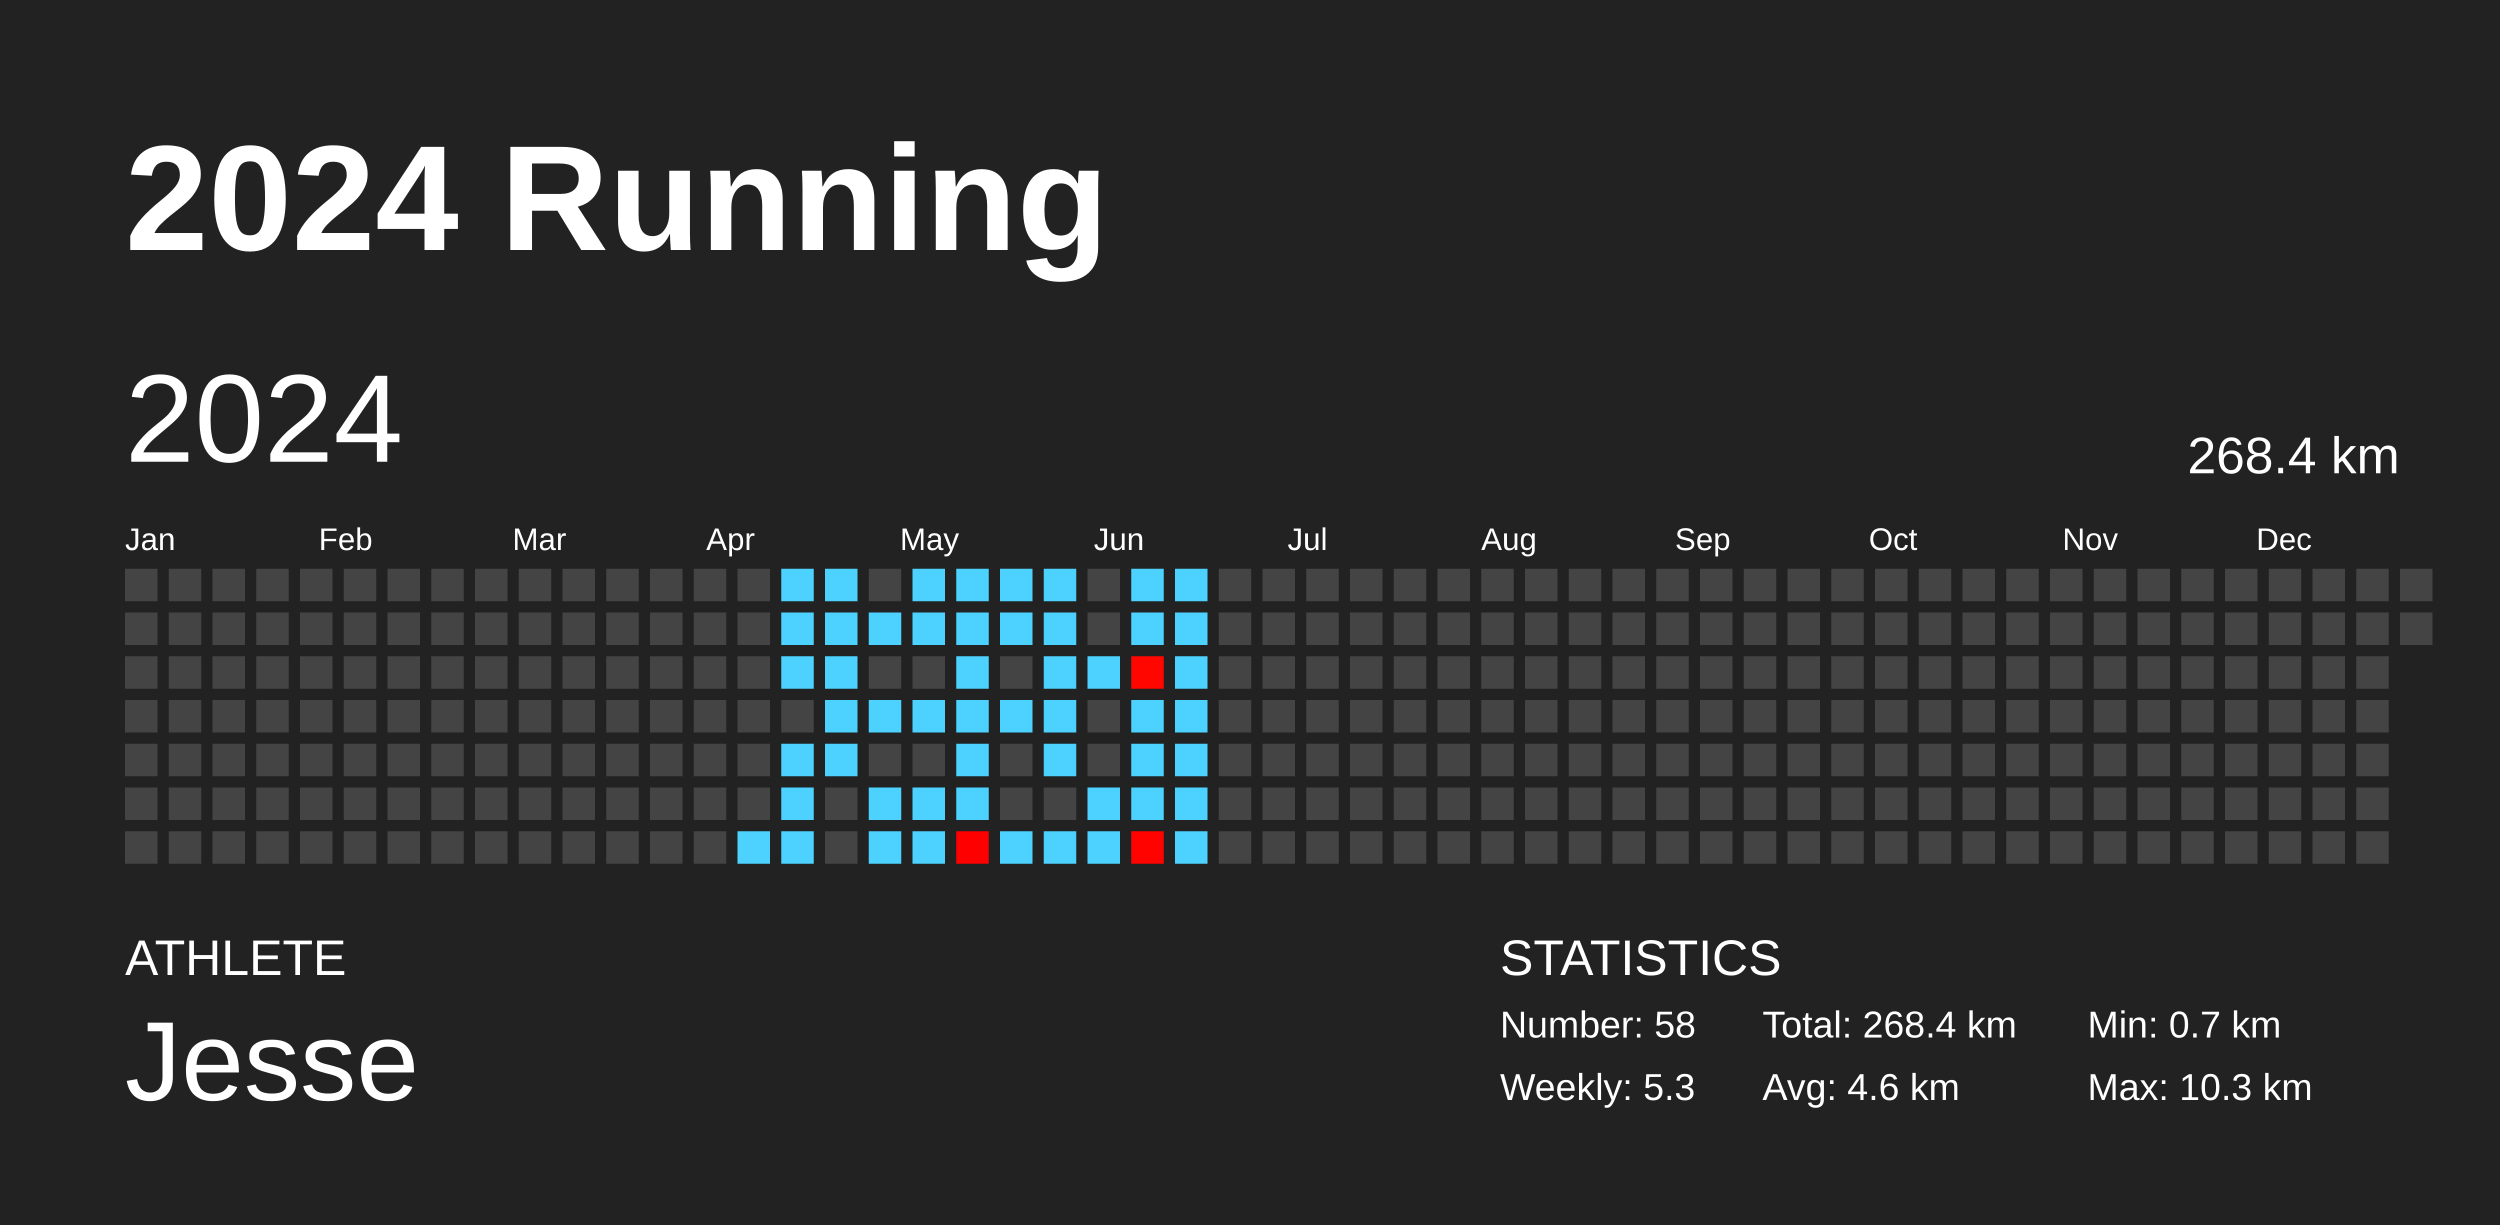
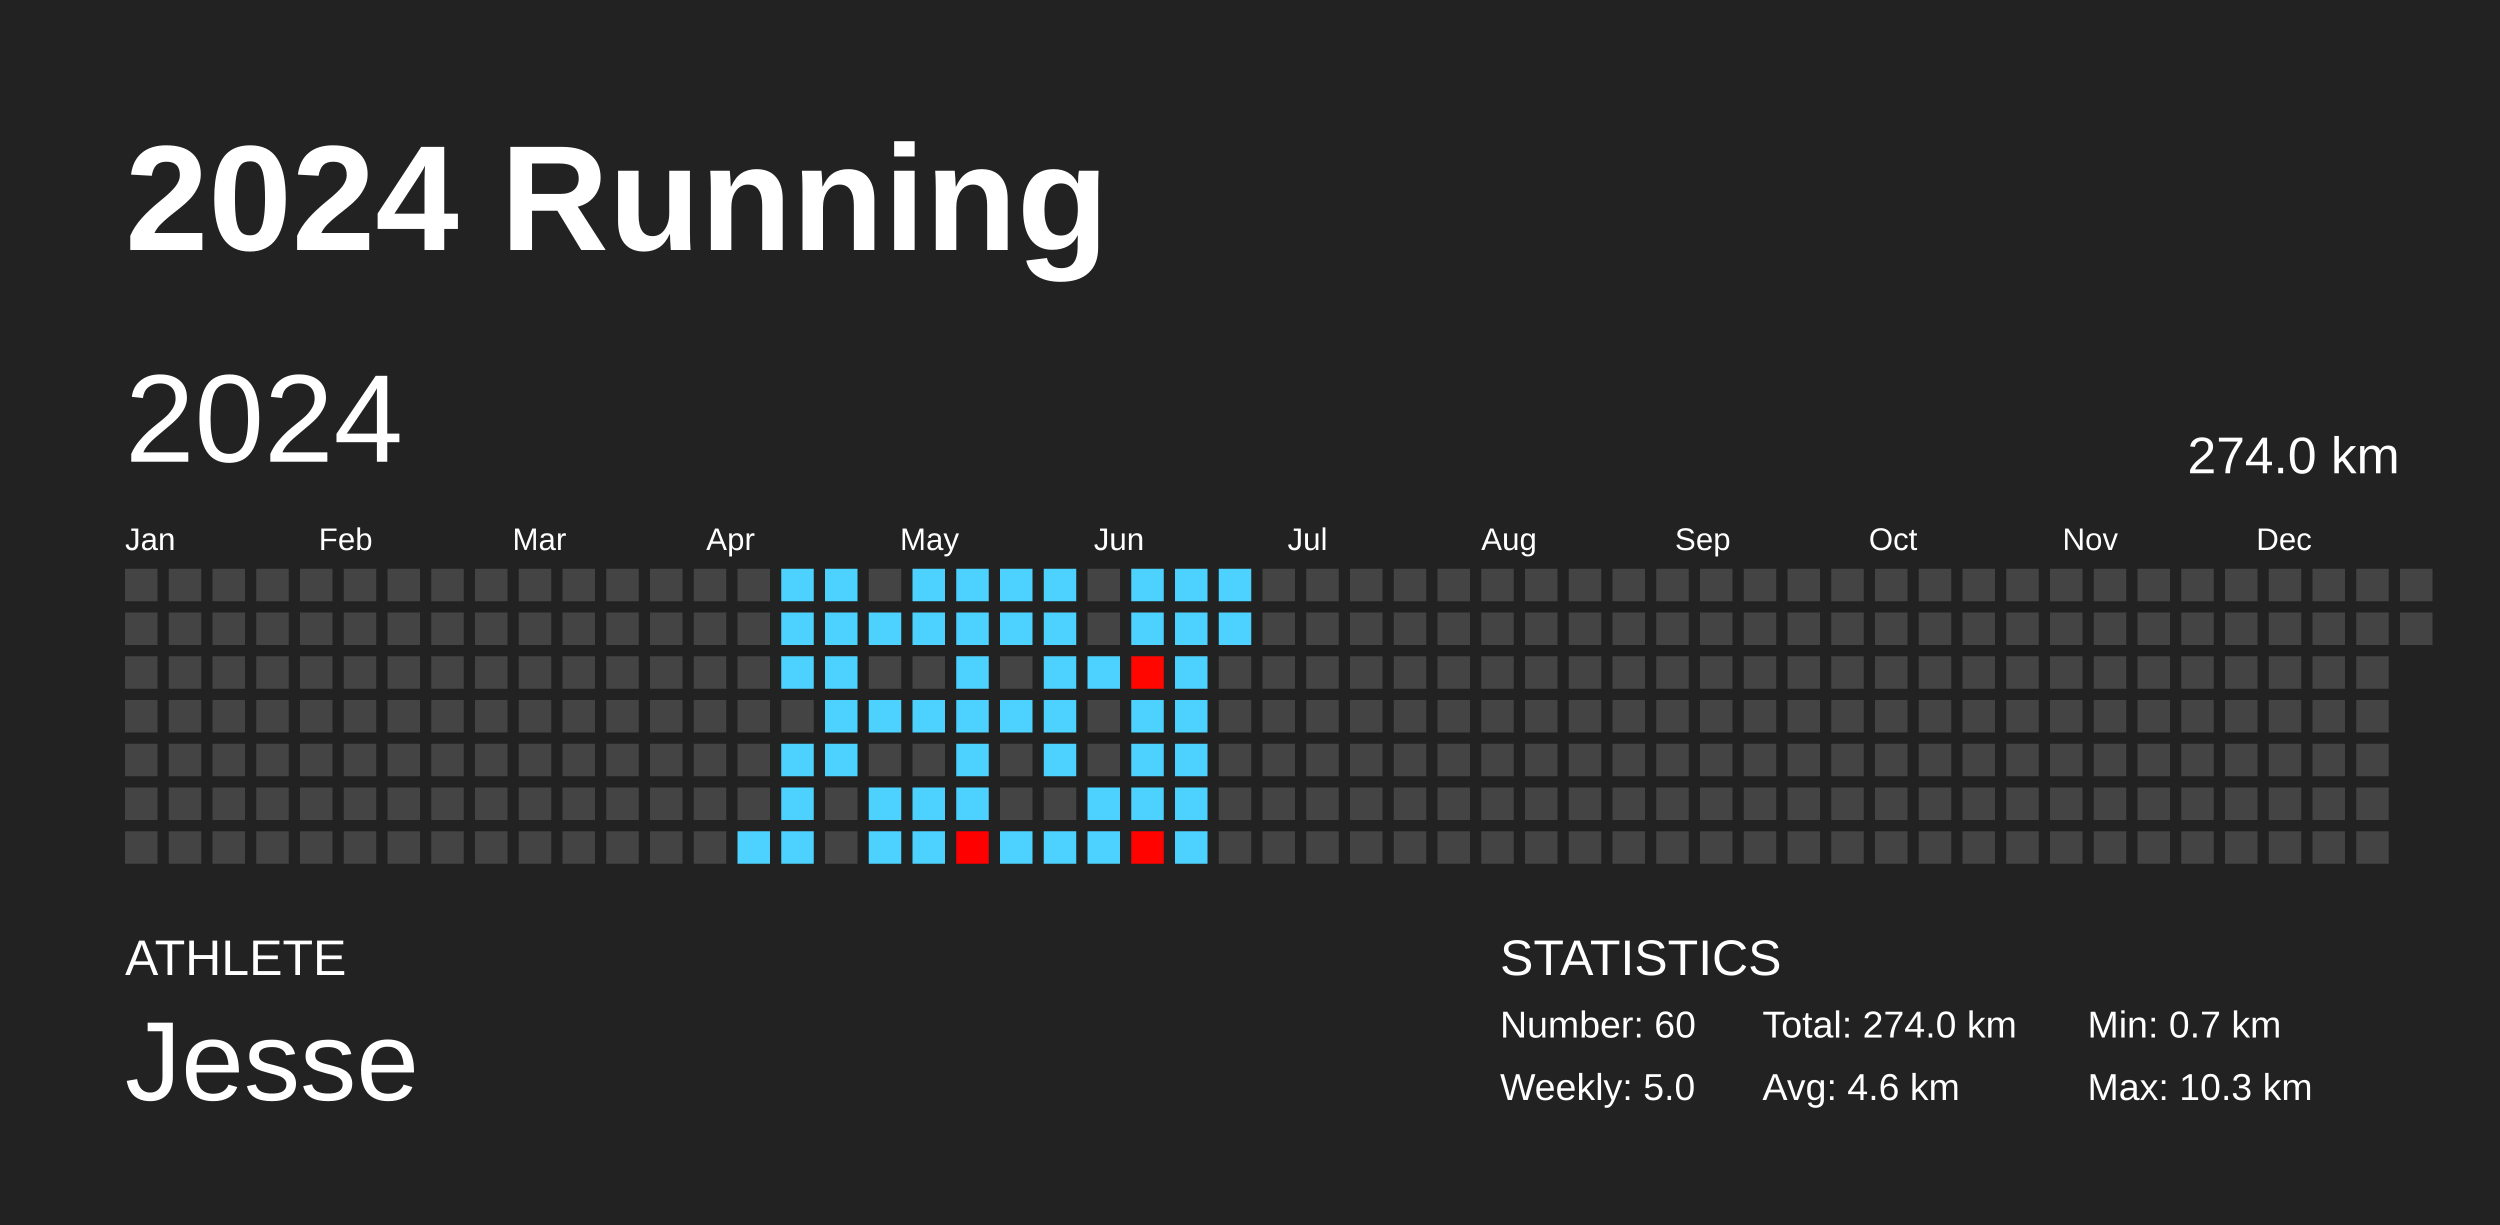
<svg xmlns="http://www.w3.org/2000/svg" baseProfile="full" height="98mm" version="1.1" viewBox="0,0,200,98" width="200mm">
  <defs />
  <rect fill="#222222" height="98" width="200" x="0" y="0" />
  <text fill="#FFFFFF" style="font-size:12px; font-family:Arial; font-weight:bold;" x="10" y="20">2024 Running</text>
  <text fill="#FFFFFF" style="font-size:4px; font-family:Arial" x="10" y="78">ATHLETE</text>
  <text fill="#FFFFFF" style="font-size:9px; font-family:Arial" x="10" y="88">Jesse</text>
  <text fill="#FFFFFF" style="font-size:4px; font-family:Arial" x="120" y="78">STATISTICS</text>
-   <text fill="#FFFFFF" style="font-size:3px; font-family:Arial" x="120" y="83">Number: 58</text>
-   <text fill="#FFFFFF" style="font-size:3px; font-family:Arial" x="120" y="88">Weekly: 5.3</text>
-   <text fill="#FFFFFF" style="font-size:3px; font-family:Arial" x="141" y="83">Total: 268.4 km</text>
+   <text fill="#FFFFFF" style="font-size:3px; font-family:Arial" x="120" y="83">Number: 60</text>
+   <text fill="#FFFFFF" style="font-size:3px; font-family:Arial" x="120" y="88">Weekly: 5.0</text>
+   <text fill="#FFFFFF" style="font-size:3px; font-family:Arial" x="141" y="83">Total: 274.0 km</text>
  <text fill="#FFFFFF" style="font-size:3px; font-family:Arial" x="141" y="88">Avg: 4.6 km</text>
  <text fill="#FFFFFF" style="font-size:3px; font-family:Arial" x="167" y="83">Min: 0.7 km</text>
  <text fill="#FFFFFF" style="font-size:3px; font-family:Arial" x="167" y="88">Max: 10.3 km</text>
  <text dominant-baseline="hanging" fill="#FFFFFF" style="font-size:10.0px; font-family:Arial;" x="10" y="30">2024</text>
-   <text dominant-baseline="hanging" fill="#FFFFFF" style="font-size:4.125px; font-family:Arial;" x="175" y="35">268.4 km</text>
+   <text dominant-baseline="hanging" fill="#FFFFFF" style="font-size:4.125px; font-family:Arial;" x="175" y="35">274.0 km</text>
  <text fill="#FFFFFF" style="font-size:2.5px; font-family:Arial" x="10.0" y="44">Jan</text>
  <text fill="#FFFFFF" style="font-size:2.5px; font-family:Arial" x="25.5" y="44">Feb</text>
  <text fill="#FFFFFF" style="font-size:2.5px; font-family:Arial" x="41.0" y="44">Mar</text>
  <text fill="#FFFFFF" style="font-size:2.5px; font-family:Arial" x="56.5" y="44">Apr</text>
  <text fill="#FFFFFF" style="font-size:2.5px; font-family:Arial" x="72.0" y="44">May</text>
  <text fill="#FFFFFF" style="font-size:2.5px; font-family:Arial" x="87.5" y="44">Jun</text>
  <text fill="#FFFFFF" style="font-size:2.5px; font-family:Arial" x="103.0" y="44">Jul</text>
  <text fill="#FFFFFF" style="font-size:2.5px; font-family:Arial" x="118.5" y="44">Aug</text>
  <text fill="#FFFFFF" style="font-size:2.5px; font-family:Arial" x="134.0" y="44">Sep</text>
  <text fill="#FFFFFF" style="font-size:2.5px; font-family:Arial" x="149.5" y="44">Oct</text>
  <text fill="#FFFFFF" style="font-size:2.5px; font-family:Arial" x="165.0" y="44">Nov</text>
  <text fill="#FFFFFF" style="font-size:2.5px; font-family:Arial" x="180.5" y="44">Dec</text>
  <rect fill="#444444" height="2.6" width="2.6" x="10.0" y="45.5" />
  <rect fill="#444444" height="2.6" width="2.6" x="10.0" y="49.0" />
  <rect fill="#444444" height="2.6" width="2.6" x="10.0" y="52.5" />
  <rect fill="#444444" height="2.6" width="2.6" x="10.0" y="56.0" />
  <rect fill="#444444" height="2.6" width="2.6" x="10.0" y="59.5" />
  <rect fill="#444444" height="2.6" width="2.6" x="10.0" y="63.0" />
  <rect fill="#444444" height="2.6" width="2.6" x="10.0" y="66.5" />
  <rect fill="#444444" height="2.6" width="2.6" x="13.5" y="45.5" />
  <rect fill="#444444" height="2.6" width="2.6" x="13.5" y="49.0" />
  <rect fill="#444444" height="2.6" width="2.6" x="13.5" y="52.5" />
  <rect fill="#444444" height="2.6" width="2.6" x="13.5" y="56.0" />
  <rect fill="#444444" height="2.6" width="2.6" x="13.5" y="59.5" />
  <rect fill="#444444" height="2.6" width="2.6" x="13.5" y="63.0" />
  <rect fill="#444444" height="2.6" width="2.6" x="13.5" y="66.5" />
  <rect fill="#444444" height="2.6" width="2.6" x="17.0" y="45.5" />
  <rect fill="#444444" height="2.6" width="2.6" x="17.0" y="49.0" />
  <rect fill="#444444" height="2.6" width="2.6" x="17.0" y="52.5" />
  <rect fill="#444444" height="2.6" width="2.6" x="17.0" y="56.0" />
  <rect fill="#444444" height="2.6" width="2.6" x="17.0" y="59.5" />
  <rect fill="#444444" height="2.6" width="2.6" x="17.0" y="63.0" />
  <rect fill="#444444" height="2.6" width="2.6" x="17.0" y="66.5" />
  <rect fill="#444444" height="2.6" width="2.6" x="20.5" y="45.5" />
  <rect fill="#444444" height="2.6" width="2.6" x="20.5" y="49.0" />
  <rect fill="#444444" height="2.6" width="2.6" x="20.5" y="52.5" />
  <rect fill="#444444" height="2.6" width="2.6" x="20.5" y="56.0" />
  <rect fill="#444444" height="2.6" width="2.6" x="20.5" y="59.5" />
  <rect fill="#444444" height="2.6" width="2.6" x="20.5" y="63.0" />
  <rect fill="#444444" height="2.6" width="2.6" x="20.5" y="66.5" />
  <rect fill="#444444" height="2.6" width="2.6" x="24.0" y="45.5" />
  <rect fill="#444444" height="2.6" width="2.6" x="24.0" y="49.0" />
  <rect fill="#444444" height="2.6" width="2.6" x="24.0" y="52.5" />
  <rect fill="#444444" height="2.6" width="2.6" x="24.0" y="56.0" />
  <rect fill="#444444" height="2.6" width="2.6" x="24.0" y="59.5" />
  <rect fill="#444444" height="2.6" width="2.6" x="24.0" y="63.0" />
  <rect fill="#444444" height="2.6" width="2.6" x="24.0" y="66.5" />
  <rect fill="#444444" height="2.6" width="2.6" x="27.5" y="45.5" />
  <rect fill="#444444" height="2.6" width="2.6" x="27.5" y="49.0" />
  <rect fill="#444444" height="2.6" width="2.6" x="27.5" y="52.5" />
  <rect fill="#444444" height="2.6" width="2.6" x="27.5" y="56.0" />
  <rect fill="#444444" height="2.6" width="2.6" x="27.5" y="59.5" />
  <rect fill="#444444" height="2.6" width="2.6" x="27.5" y="63.0" />
  <rect fill="#444444" height="2.6" width="2.6" x="27.5" y="66.5" />
  <rect fill="#444444" height="2.6" width="2.6" x="31.0" y="45.5" />
  <rect fill="#444444" height="2.6" width="2.6" x="31.0" y="49.0" />
  <rect fill="#444444" height="2.6" width="2.6" x="31.0" y="52.5" />
  <rect fill="#444444" height="2.6" width="2.6" x="31.0" y="56.0" />
  <rect fill="#444444" height="2.6" width="2.6" x="31.0" y="59.5" />
  <rect fill="#444444" height="2.6" width="2.6" x="31.0" y="63.0" />
  <rect fill="#444444" height="2.6" width="2.6" x="31.0" y="66.5" />
  <rect fill="#444444" height="2.6" width="2.6" x="34.5" y="45.5" />
  <rect fill="#444444" height="2.6" width="2.6" x="34.5" y="49.0" />
  <rect fill="#444444" height="2.6" width="2.6" x="34.5" y="52.5" />
  <rect fill="#444444" height="2.6" width="2.6" x="34.5" y="56.0" />
  <rect fill="#444444" height="2.6" width="2.6" x="34.5" y="59.5" />
  <rect fill="#444444" height="2.6" width="2.6" x="34.5" y="63.0" />
  <rect fill="#444444" height="2.6" width="2.6" x="34.5" y="66.5" />
  <rect fill="#444444" height="2.6" width="2.6" x="38.0" y="45.5" />
  <rect fill="#444444" height="2.6" width="2.6" x="38.0" y="49.0" />
  <rect fill="#444444" height="2.6" width="2.6" x="38.0" y="52.5" />
  <rect fill="#444444" height="2.6" width="2.6" x="38.0" y="56.0" />
  <rect fill="#444444" height="2.6" width="2.6" x="38.0" y="59.5" />
  <rect fill="#444444" height="2.6" width="2.6" x="38.0" y="63.0" />
  <rect fill="#444444" height="2.6" width="2.6" x="38.0" y="66.5" />
  <rect fill="#444444" height="2.6" width="2.6" x="41.5" y="45.5" />
  <rect fill="#444444" height="2.6" width="2.6" x="41.5" y="49.0" />
  <rect fill="#444444" height="2.6" width="2.6" x="41.5" y="52.5" />
  <rect fill="#444444" height="2.6" width="2.6" x="41.5" y="56.0" />
  <rect fill="#444444" height="2.6" width="2.6" x="41.5" y="59.5" />
  <rect fill="#444444" height="2.6" width="2.6" x="41.5" y="63.0" />
  <rect fill="#444444" height="2.6" width="2.6" x="41.5" y="66.5" />
  <rect fill="#444444" height="2.6" width="2.6" x="45.0" y="45.5" />
  <rect fill="#444444" height="2.6" width="2.6" x="45.0" y="49.0" />
  <rect fill="#444444" height="2.6" width="2.6" x="45.0" y="52.5" />
  <rect fill="#444444" height="2.6" width="2.6" x="45.0" y="56.0" />
  <rect fill="#444444" height="2.6" width="2.6" x="45.0" y="59.5" />
  <rect fill="#444444" height="2.6" width="2.6" x="45.0" y="63.0" />
  <rect fill="#444444" height="2.6" width="2.6" x="45.0" y="66.5" />
  <rect fill="#444444" height="2.6" width="2.6" x="48.5" y="45.5" />
  <rect fill="#444444" height="2.6" width="2.6" x="48.5" y="49.0" />
  <rect fill="#444444" height="2.6" width="2.6" x="48.5" y="52.5" />
  <rect fill="#444444" height="2.6" width="2.6" x="48.5" y="56.0" />
  <rect fill="#444444" height="2.6" width="2.6" x="48.5" y="59.5" />
  <rect fill="#444444" height="2.6" width="2.6" x="48.5" y="63.0" />
  <rect fill="#444444" height="2.6" width="2.6" x="48.5" y="66.5" />
  <rect fill="#444444" height="2.6" width="2.6" x="52.0" y="45.5" />
  <rect fill="#444444" height="2.6" width="2.6" x="52.0" y="49.0" />
  <rect fill="#444444" height="2.6" width="2.6" x="52.0" y="52.5" />
  <rect fill="#444444" height="2.6" width="2.6" x="52.0" y="56.0" />
  <rect fill="#444444" height="2.6" width="2.6" x="52.0" y="59.5" />
  <rect fill="#444444" height="2.6" width="2.6" x="52.0" y="63.0" />
  <rect fill="#444444" height="2.6" width="2.6" x="52.0" y="66.5" />
  <rect fill="#444444" height="2.6" width="2.6" x="55.5" y="45.5" />
  <rect fill="#444444" height="2.6" width="2.6" x="55.5" y="49.0" />
  <rect fill="#444444" height="2.6" width="2.6" x="55.5" y="52.5" />
  <rect fill="#444444" height="2.6" width="2.6" x="55.5" y="56.0" />
  <rect fill="#444444" height="2.6" width="2.6" x="55.5" y="59.5" />
  <rect fill="#444444" height="2.6" width="2.6" x="55.5" y="63.0" />
  <rect fill="#444444" height="2.6" width="2.6" x="55.5" y="66.5" />
  <rect fill="#444444" height="2.6" width="2.6" x="59.0" y="45.5" />
  <rect fill="#444444" height="2.6" width="2.6" x="59.0" y="49.0" />
  <rect fill="#444444" height="2.6" width="2.6" x="59.0" y="52.5" />
  <rect fill="#444444" height="2.6" width="2.6" x="59.0" y="56.0" />
  <rect fill="#444444" height="2.6" width="2.6" x="59.0" y="59.5" />
  <rect fill="#444444" height="2.6" width="2.6" x="59.0" y="63.0" />
  <rect fill="#4dd2ff" height="2.6" width="2.6" x="59.0" y="66.5" />
  <rect fill="#4dd2ff" height="2.6" width="2.6" x="62.5" y="45.5" />
  <rect fill="#4dd2ff" height="2.6" width="2.6" x="62.5" y="49.0" />
  <rect fill="#4dd2ff" height="2.6" width="2.6" x="62.5" y="52.5" />
  <rect fill="#444444" height="2.6" width="2.6" x="62.5" y="56.0" />
  <rect fill="#4dd2ff" height="2.6" width="2.6" x="62.5" y="59.5" />
  <rect fill="#4dd2ff" height="2.6" width="2.6" x="62.5" y="63.0" />
  <rect fill="#4dd2ff" height="2.6" width="2.6" x="62.5" y="66.5" />
  <rect fill="#4dd2ff" height="2.6" width="2.6" x="66.0" y="45.5" />
  <rect fill="#4dd2ff" height="2.6" width="2.6" x="66.0" y="49.0" />
  <rect fill="#4dd2ff" height="2.6" width="2.6" x="66.0" y="52.5" />
  <rect fill="#4dd2ff" height="2.6" width="2.6" x="66.0" y="56.0" />
  <rect fill="#4dd2ff" height="2.6" width="2.6" x="66.0" y="59.5" />
  <rect fill="#444444" height="2.6" width="2.6" x="66.0" y="63.0" />
  <rect fill="#444444" height="2.6" width="2.6" x="66.0" y="66.5" />
  <rect fill="#444444" height="2.6" width="2.6" x="69.5" y="45.5" />
  <rect fill="#4dd2ff" height="2.6" width="2.6" x="69.5" y="49.0" />
  <rect fill="#444444" height="2.6" width="2.6" x="69.5" y="52.5" />
  <rect fill="#4dd2ff" height="2.6" width="2.6" x="69.5" y="56.0" />
  <rect fill="#444444" height="2.6" width="2.6" x="69.5" y="59.5" />
  <rect fill="#4dd2ff" height="2.6" width="2.6" x="69.5" y="63.0" />
  <rect fill="#4dd2ff" height="2.6" width="2.6" x="69.5" y="66.5" />
  <rect fill="#4dd2ff" height="2.6" width="2.6" x="73.0" y="45.5" />
  <rect fill="#4dd2ff" height="2.6" width="2.6" x="73.0" y="49.0" />
  <rect fill="#444444" height="2.6" width="2.6" x="73.0" y="52.5" />
  <rect fill="#4dd2ff" height="2.6" width="2.6" x="73.0" y="56.0" />
  <rect fill="#444444" height="2.6" width="2.6" x="73.0" y="59.5" />
  <rect fill="#4dd2ff" height="2.6" width="2.6" x="73.0" y="63.0" />
  <rect fill="#4dd2ff" height="2.6" width="2.6" x="73.0" y="66.5" />
  <rect fill="#4dd2ff" height="2.6" width="2.6" x="76.5" y="45.5" />
  <rect fill="#4dd2ff" height="2.6" width="2.6" x="76.5" y="49.0" />
  <rect fill="#4dd2ff" height="2.6" width="2.6" x="76.5" y="52.5" />
  <rect fill="#4dd2ff" height="2.6" width="2.6" x="76.5" y="56.0" />
  <rect fill="#4dd2ff" height="2.6" width="2.6" x="76.5" y="59.5" />
  <rect fill="#4dd2ff" height="2.6" width="2.6" x="76.5" y="63.0" />
  <rect fill="#ff0000" height="2.6" width="2.6" x="76.5" y="66.5" />
  <rect fill="#4dd2ff" height="2.6" width="2.6" x="80.0" y="45.5" />
  <rect fill="#4dd2ff" height="2.6" width="2.6" x="80.0" y="49.0" />
  <rect fill="#444444" height="2.6" width="2.6" x="80.0" y="52.5" />
  <rect fill="#4dd2ff" height="2.6" width="2.6" x="80.0" y="56.0" />
  <rect fill="#444444" height="2.6" width="2.6" x="80.0" y="59.5" />
  <rect fill="#444444" height="2.6" width="2.6" x="80.0" y="63.0" />
  <rect fill="#4dd2ff" height="2.6" width="2.6" x="80.0" y="66.5" />
  <rect fill="#4dd2ff" height="2.6" width="2.6" x="83.5" y="45.5" />
  <rect fill="#4dd2ff" height="2.6" width="2.6" x="83.5" y="49.0" />
  <rect fill="#4dd2ff" height="2.6" width="2.6" x="83.5" y="52.5" />
  <rect fill="#4dd2ff" height="2.6" width="2.6" x="83.5" y="56.0" />
  <rect fill="#4dd2ff" height="2.6" width="2.6" x="83.5" y="59.5" />
  <rect fill="#444444" height="2.6" width="2.6" x="83.5" y="63.0" />
  <rect fill="#4dd2ff" height="2.6" width="2.6" x="83.5" y="66.5" />
  <rect fill="#444444" height="2.6" width="2.6" x="87.0" y="45.5" />
  <rect fill="#444444" height="2.6" width="2.6" x="87.0" y="49.0" />
  <rect fill="#4dd2ff" height="2.6" width="2.6" x="87.0" y="52.5" />
  <rect fill="#444444" height="2.6" width="2.6" x="87.0" y="56.0" />
  <rect fill="#444444" height="2.6" width="2.6" x="87.0" y="59.5" />
  <rect fill="#4dd2ff" height="2.6" width="2.6" x="87.0" y="63.0" />
  <rect fill="#4dd2ff" height="2.6" width="2.6" x="87.0" y="66.5" />
  <rect fill="#4dd2ff" height="2.6" width="2.6" x="90.5" y="45.5" />
  <rect fill="#4dd2ff" height="2.6" width="2.6" x="90.5" y="49.0" />
  <rect fill="#ff0700" height="2.6" width="2.6" x="90.5" y="52.5" />
  <rect fill="#4dd2ff" height="2.6" width="2.6" x="90.5" y="56.0" />
  <rect fill="#4dd2ff" height="2.6" width="2.6" x="90.5" y="59.5" />
  <rect fill="#4dd2ff" height="2.6" width="2.6" x="90.5" y="63.0" />
  <rect fill="#ff0300" height="2.6" width="2.6" x="90.5" y="66.5" />
  <rect fill="#4dd2ff" height="2.6" width="2.6" x="94.0" y="45.5" />
  <rect fill="#4dd2ff" height="2.6" width="2.6" x="94.0" y="49.0" />
  <rect fill="#4dd2ff" height="2.6" width="2.6" x="94.0" y="52.5" />
  <rect fill="#4dd2ff" height="2.6" width="2.6" x="94.0" y="56.0" />
  <rect fill="#4dd2ff" height="2.6" width="2.6" x="94.0" y="59.5" />
  <rect fill="#4dd2ff" height="2.6" width="2.6" x="94.0" y="63.0" />
  <rect fill="#4dd2ff" height="2.6" width="2.6" x="94.0" y="66.5" />
-   <rect fill="#444444" height="2.6" width="2.6" x="97.5" y="45.5" />
-   <rect fill="#444444" height="2.6" width="2.6" x="97.5" y="49.0" />
+   <rect fill="#4dd2ff" height="2.6" width="2.6" x="97.5" y="45.5" />
+   <rect fill="#4dd2ff" height="2.6" width="2.6" x="97.5" y="49.0" />
  <rect fill="#444444" height="2.6" width="2.6" x="97.5" y="52.5" />
  <rect fill="#444444" height="2.6" width="2.6" x="97.5" y="56.0" />
  <rect fill="#444444" height="2.6" width="2.6" x="97.5" y="59.5" />
  <rect fill="#444444" height="2.6" width="2.6" x="97.5" y="63.0" />
  <rect fill="#444444" height="2.6" width="2.6" x="97.5" y="66.5" />
  <rect fill="#444444" height="2.6" width="2.6" x="101.0" y="45.5" />
  <rect fill="#444444" height="2.6" width="2.6" x="101.0" y="49.0" />
  <rect fill="#444444" height="2.6" width="2.6" x="101.0" y="52.5" />
  <rect fill="#444444" height="2.6" width="2.6" x="101.0" y="56.0" />
  <rect fill="#444444" height="2.6" width="2.6" x="101.0" y="59.5" />
  <rect fill="#444444" height="2.6" width="2.6" x="101.0" y="63.0" />
  <rect fill="#444444" height="2.6" width="2.6" x="101.0" y="66.5" />
  <rect fill="#444444" height="2.6" width="2.6" x="104.5" y="45.5" />
  <rect fill="#444444" height="2.6" width="2.6" x="104.5" y="49.0" />
  <rect fill="#444444" height="2.6" width="2.6" x="104.5" y="52.5" />
  <rect fill="#444444" height="2.6" width="2.6" x="104.5" y="56.0" />
  <rect fill="#444444" height="2.6" width="2.6" x="104.5" y="59.5" />
  <rect fill="#444444" height="2.6" width="2.6" x="104.5" y="63.0" />
  <rect fill="#444444" height="2.6" width="2.6" x="104.5" y="66.5" />
  <rect fill="#444444" height="2.6" width="2.6" x="108.0" y="45.5" />
  <rect fill="#444444" height="2.6" width="2.6" x="108.0" y="49.0" />
  <rect fill="#444444" height="2.6" width="2.6" x="108.0" y="52.5" />
  <rect fill="#444444" height="2.6" width="2.6" x="108.0" y="56.0" />
  <rect fill="#444444" height="2.6" width="2.6" x="108.0" y="59.5" />
  <rect fill="#444444" height="2.6" width="2.6" x="108.0" y="63.0" />
  <rect fill="#444444" height="2.6" width="2.6" x="108.0" y="66.5" />
  <rect fill="#444444" height="2.6" width="2.6" x="111.5" y="45.5" />
  <rect fill="#444444" height="2.6" width="2.6" x="111.5" y="49.0" />
  <rect fill="#444444" height="2.6" width="2.6" x="111.5" y="52.5" />
  <rect fill="#444444" height="2.6" width="2.6" x="111.5" y="56.0" />
  <rect fill="#444444" height="2.6" width="2.6" x="111.5" y="59.5" />
  <rect fill="#444444" height="2.6" width="2.6" x="111.5" y="63.0" />
  <rect fill="#444444" height="2.6" width="2.6" x="111.5" y="66.5" />
  <rect fill="#444444" height="2.6" width="2.6" x="115.0" y="45.5" />
  <rect fill="#444444" height="2.6" width="2.6" x="115.0" y="49.0" />
  <rect fill="#444444" height="2.6" width="2.6" x="115.0" y="52.5" />
  <rect fill="#444444" height="2.6" width="2.6" x="115.0" y="56.0" />
  <rect fill="#444444" height="2.6" width="2.6" x="115.0" y="59.5" />
  <rect fill="#444444" height="2.6" width="2.6" x="115.0" y="63.0" />
  <rect fill="#444444" height="2.6" width="2.6" x="115.0" y="66.5" />
  <rect fill="#444444" height="2.6" width="2.6" x="118.5" y="45.5" />
  <rect fill="#444444" height="2.6" width="2.6" x="118.5" y="49.0" />
  <rect fill="#444444" height="2.6" width="2.6" x="118.5" y="52.5" />
  <rect fill="#444444" height="2.6" width="2.6" x="118.5" y="56.0" />
  <rect fill="#444444" height="2.6" width="2.6" x="118.5" y="59.5" />
  <rect fill="#444444" height="2.6" width="2.6" x="118.5" y="63.0" />
  <rect fill="#444444" height="2.6" width="2.6" x="118.5" y="66.5" />
  <rect fill="#444444" height="2.6" width="2.6" x="122.0" y="45.5" />
  <rect fill="#444444" height="2.6" width="2.6" x="122.0" y="49.0" />
  <rect fill="#444444" height="2.6" width="2.6" x="122.0" y="52.5" />
  <rect fill="#444444" height="2.6" width="2.6" x="122.0" y="56.0" />
  <rect fill="#444444" height="2.6" width="2.6" x="122.0" y="59.5" />
  <rect fill="#444444" height="2.6" width="2.6" x="122.0" y="63.0" />
  <rect fill="#444444" height="2.6" width="2.6" x="122.0" y="66.5" />
  <rect fill="#444444" height="2.6" width="2.6" x="125.5" y="45.5" />
  <rect fill="#444444" height="2.6" width="2.6" x="125.5" y="49.0" />
  <rect fill="#444444" height="2.6" width="2.6" x="125.5" y="52.5" />
  <rect fill="#444444" height="2.6" width="2.6" x="125.5" y="56.0" />
  <rect fill="#444444" height="2.6" width="2.6" x="125.5" y="59.5" />
  <rect fill="#444444" height="2.6" width="2.6" x="125.5" y="63.0" />
  <rect fill="#444444" height="2.6" width="2.6" x="125.5" y="66.5" />
  <rect fill="#444444" height="2.6" width="2.6" x="129.0" y="45.5" />
  <rect fill="#444444" height="2.6" width="2.6" x="129.0" y="49.0" />
  <rect fill="#444444" height="2.6" width="2.6" x="129.0" y="52.5" />
  <rect fill="#444444" height="2.6" width="2.6" x="129.0" y="56.0" />
  <rect fill="#444444" height="2.6" width="2.6" x="129.0" y="59.5" />
  <rect fill="#444444" height="2.6" width="2.6" x="129.0" y="63.0" />
  <rect fill="#444444" height="2.6" width="2.6" x="129.0" y="66.5" />
  <rect fill="#444444" height="2.6" width="2.6" x="132.5" y="45.5" />
  <rect fill="#444444" height="2.6" width="2.6" x="132.5" y="49.0" />
  <rect fill="#444444" height="2.6" width="2.6" x="132.5" y="52.5" />
  <rect fill="#444444" height="2.6" width="2.6" x="132.5" y="56.0" />
  <rect fill="#444444" height="2.6" width="2.6" x="132.5" y="59.5" />
  <rect fill="#444444" height="2.6" width="2.6" x="132.5" y="63.0" />
  <rect fill="#444444" height="2.6" width="2.6" x="132.5" y="66.5" />
  <rect fill="#444444" height="2.6" width="2.6" x="136.0" y="45.5" />
  <rect fill="#444444" height="2.6" width="2.6" x="136.0" y="49.0" />
  <rect fill="#444444" height="2.6" width="2.6" x="136.0" y="52.5" />
  <rect fill="#444444" height="2.6" width="2.6" x="136.0" y="56.0" />
  <rect fill="#444444" height="2.6" width="2.6" x="136.0" y="59.5" />
  <rect fill="#444444" height="2.6" width="2.6" x="136.0" y="63.0" />
  <rect fill="#444444" height="2.6" width="2.6" x="136.0" y="66.5" />
  <rect fill="#444444" height="2.6" width="2.6" x="139.5" y="45.5" />
  <rect fill="#444444" height="2.6" width="2.6" x="139.5" y="49.0" />
  <rect fill="#444444" height="2.6" width="2.6" x="139.5" y="52.5" />
  <rect fill="#444444" height="2.6" width="2.6" x="139.5" y="56.0" />
  <rect fill="#444444" height="2.6" width="2.6" x="139.5" y="59.5" />
  <rect fill="#444444" height="2.6" width="2.6" x="139.5" y="63.0" />
  <rect fill="#444444" height="2.6" width="2.6" x="139.5" y="66.5" />
  <rect fill="#444444" height="2.6" width="2.6" x="143.0" y="45.5" />
  <rect fill="#444444" height="2.6" width="2.6" x="143.0" y="49.0" />
  <rect fill="#444444" height="2.6" width="2.6" x="143.0" y="52.5" />
  <rect fill="#444444" height="2.6" width="2.6" x="143.0" y="56.0" />
  <rect fill="#444444" height="2.6" width="2.6" x="143.0" y="59.5" />
  <rect fill="#444444" height="2.6" width="2.6" x="143.0" y="63.0" />
  <rect fill="#444444" height="2.6" width="2.6" x="143.0" y="66.5" />
  <rect fill="#444444" height="2.6" width="2.6" x="146.5" y="45.5" />
  <rect fill="#444444" height="2.6" width="2.6" x="146.5" y="49.0" />
  <rect fill="#444444" height="2.6" width="2.6" x="146.5" y="52.5" />
  <rect fill="#444444" height="2.6" width="2.6" x="146.5" y="56.0" />
  <rect fill="#444444" height="2.6" width="2.6" x="146.5" y="59.5" />
  <rect fill="#444444" height="2.6" width="2.6" x="146.5" y="63.0" />
  <rect fill="#444444" height="2.6" width="2.6" x="146.5" y="66.5" />
  <rect fill="#444444" height="2.6" width="2.6" x="150.0" y="45.5" />
  <rect fill="#444444" height="2.6" width="2.6" x="150.0" y="49.0" />
  <rect fill="#444444" height="2.6" width="2.6" x="150.0" y="52.5" />
  <rect fill="#444444" height="2.6" width="2.6" x="150.0" y="56.0" />
  <rect fill="#444444" height="2.6" width="2.6" x="150.0" y="59.5" />
  <rect fill="#444444" height="2.6" width="2.6" x="150.0" y="63.0" />
  <rect fill="#444444" height="2.6" width="2.6" x="150.0" y="66.5" />
  <rect fill="#444444" height="2.6" width="2.6" x="153.5" y="45.5" />
  <rect fill="#444444" height="2.6" width="2.6" x="153.5" y="49.0" />
  <rect fill="#444444" height="2.6" width="2.6" x="153.5" y="52.5" />
  <rect fill="#444444" height="2.6" width="2.6" x="153.5" y="56.0" />
  <rect fill="#444444" height="2.6" width="2.6" x="153.5" y="59.5" />
  <rect fill="#444444" height="2.6" width="2.6" x="153.5" y="63.0" />
  <rect fill="#444444" height="2.6" width="2.6" x="153.5" y="66.5" />
  <rect fill="#444444" height="2.6" width="2.6" x="157.0" y="45.5" />
  <rect fill="#444444" height="2.6" width="2.6" x="157.0" y="49.0" />
  <rect fill="#444444" height="2.6" width="2.6" x="157.0" y="52.5" />
  <rect fill="#444444" height="2.6" width="2.6" x="157.0" y="56.0" />
  <rect fill="#444444" height="2.6" width="2.6" x="157.0" y="59.5" />
  <rect fill="#444444" height="2.6" width="2.6" x="157.0" y="63.0" />
  <rect fill="#444444" height="2.6" width="2.6" x="157.0" y="66.5" />
  <rect fill="#444444" height="2.6" width="2.6" x="160.5" y="45.5" />
  <rect fill="#444444" height="2.6" width="2.6" x="160.5" y="49.0" />
  <rect fill="#444444" height="2.6" width="2.6" x="160.5" y="52.5" />
  <rect fill="#444444" height="2.6" width="2.6" x="160.5" y="56.0" />
  <rect fill="#444444" height="2.6" width="2.6" x="160.5" y="59.5" />
  <rect fill="#444444" height="2.6" width="2.6" x="160.5" y="63.0" />
  <rect fill="#444444" height="2.6" width="2.6" x="160.5" y="66.5" />
  <rect fill="#444444" height="2.6" width="2.6" x="164.0" y="45.5" />
  <rect fill="#444444" height="2.6" width="2.6" x="164.0" y="49.0" />
  <rect fill="#444444" height="2.6" width="2.6" x="164.0" y="52.5" />
  <rect fill="#444444" height="2.6" width="2.6" x="164.0" y="56.0" />
  <rect fill="#444444" height="2.6" width="2.6" x="164.0" y="59.5" />
  <rect fill="#444444" height="2.6" width="2.6" x="164.0" y="63.0" />
  <rect fill="#444444" height="2.6" width="2.6" x="164.0" y="66.5" />
  <rect fill="#444444" height="2.6" width="2.6" x="167.5" y="45.5" />
  <rect fill="#444444" height="2.6" width="2.6" x="167.5" y="49.0" />
  <rect fill="#444444" height="2.6" width="2.6" x="167.5" y="52.5" />
  <rect fill="#444444" height="2.6" width="2.6" x="167.5" y="56.0" />
  <rect fill="#444444" height="2.6" width="2.6" x="167.5" y="59.5" />
  <rect fill="#444444" height="2.6" width="2.6" x="167.5" y="63.0" />
  <rect fill="#444444" height="2.6" width="2.6" x="167.5" y="66.5" />
  <rect fill="#444444" height="2.6" width="2.6" x="171.0" y="45.5" />
  <rect fill="#444444" height="2.6" width="2.6" x="171.0" y="49.0" />
  <rect fill="#444444" height="2.6" width="2.6" x="171.0" y="52.5" />
  <rect fill="#444444" height="2.6" width="2.6" x="171.0" y="56.0" />
  <rect fill="#444444" height="2.6" width="2.6" x="171.0" y="59.5" />
  <rect fill="#444444" height="2.6" width="2.6" x="171.0" y="63.0" />
  <rect fill="#444444" height="2.6" width="2.6" x="171.0" y="66.5" />
  <rect fill="#444444" height="2.6" width="2.6" x="174.5" y="45.5" />
  <rect fill="#444444" height="2.6" width="2.6" x="174.5" y="49.0" />
  <rect fill="#444444" height="2.6" width="2.6" x="174.5" y="52.5" />
  <rect fill="#444444" height="2.6" width="2.6" x="174.5" y="56.0" />
  <rect fill="#444444" height="2.6" width="2.6" x="174.5" y="59.5" />
  <rect fill="#444444" height="2.6" width="2.6" x="174.5" y="63.0" />
  <rect fill="#444444" height="2.6" width="2.6" x="174.5" y="66.5" />
  <rect fill="#444444" height="2.6" width="2.6" x="178.0" y="45.5" />
  <rect fill="#444444" height="2.6" width="2.6" x="178.0" y="49.0" />
  <rect fill="#444444" height="2.6" width="2.6" x="178.0" y="52.5" />
  <rect fill="#444444" height="2.6" width="2.6" x="178.0" y="56.0" />
  <rect fill="#444444" height="2.6" width="2.6" x="178.0" y="59.5" />
  <rect fill="#444444" height="2.6" width="2.6" x="178.0" y="63.0" />
  <rect fill="#444444" height="2.6" width="2.6" x="178.0" y="66.5" />
  <rect fill="#444444" height="2.6" width="2.6" x="181.5" y="45.5" />
  <rect fill="#444444" height="2.6" width="2.6" x="181.5" y="49.0" />
  <rect fill="#444444" height="2.6" width="2.6" x="181.5" y="52.5" />
  <rect fill="#444444" height="2.6" width="2.6" x="181.5" y="56.0" />
  <rect fill="#444444" height="2.6" width="2.6" x="181.5" y="59.5" />
  <rect fill="#444444" height="2.6" width="2.6" x="181.5" y="63.0" />
  <rect fill="#444444" height="2.6" width="2.6" x="181.5" y="66.5" />
  <rect fill="#444444" height="2.6" width="2.6" x="185.0" y="45.5" />
  <rect fill="#444444" height="2.6" width="2.6" x="185.0" y="49.0" />
  <rect fill="#444444" height="2.6" width="2.6" x="185.0" y="52.5" />
  <rect fill="#444444" height="2.6" width="2.6" x="185.0" y="56.0" />
  <rect fill="#444444" height="2.6" width="2.6" x="185.0" y="59.5" />
  <rect fill="#444444" height="2.6" width="2.6" x="185.0" y="63.0" />
  <rect fill="#444444" height="2.6" width="2.6" x="185.0" y="66.5" />
  <rect fill="#444444" height="2.6" width="2.6" x="188.5" y="45.5" />
  <rect fill="#444444" height="2.6" width="2.6" x="188.5" y="49.0" />
  <rect fill="#444444" height="2.6" width="2.6" x="188.5" y="52.5" />
  <rect fill="#444444" height="2.6" width="2.6" x="188.5" y="56.0" />
  <rect fill="#444444" height="2.6" width="2.6" x="188.5" y="59.5" />
  <rect fill="#444444" height="2.6" width="2.6" x="188.5" y="63.0" />
  <rect fill="#444444" height="2.6" width="2.6" x="188.5" y="66.5" />
  <rect fill="#444444" height="2.6" width="2.6" x="192.0" y="45.5" />
  <rect fill="#444444" height="2.6" width="2.6" x="192.0" y="49.0" />
</svg>
